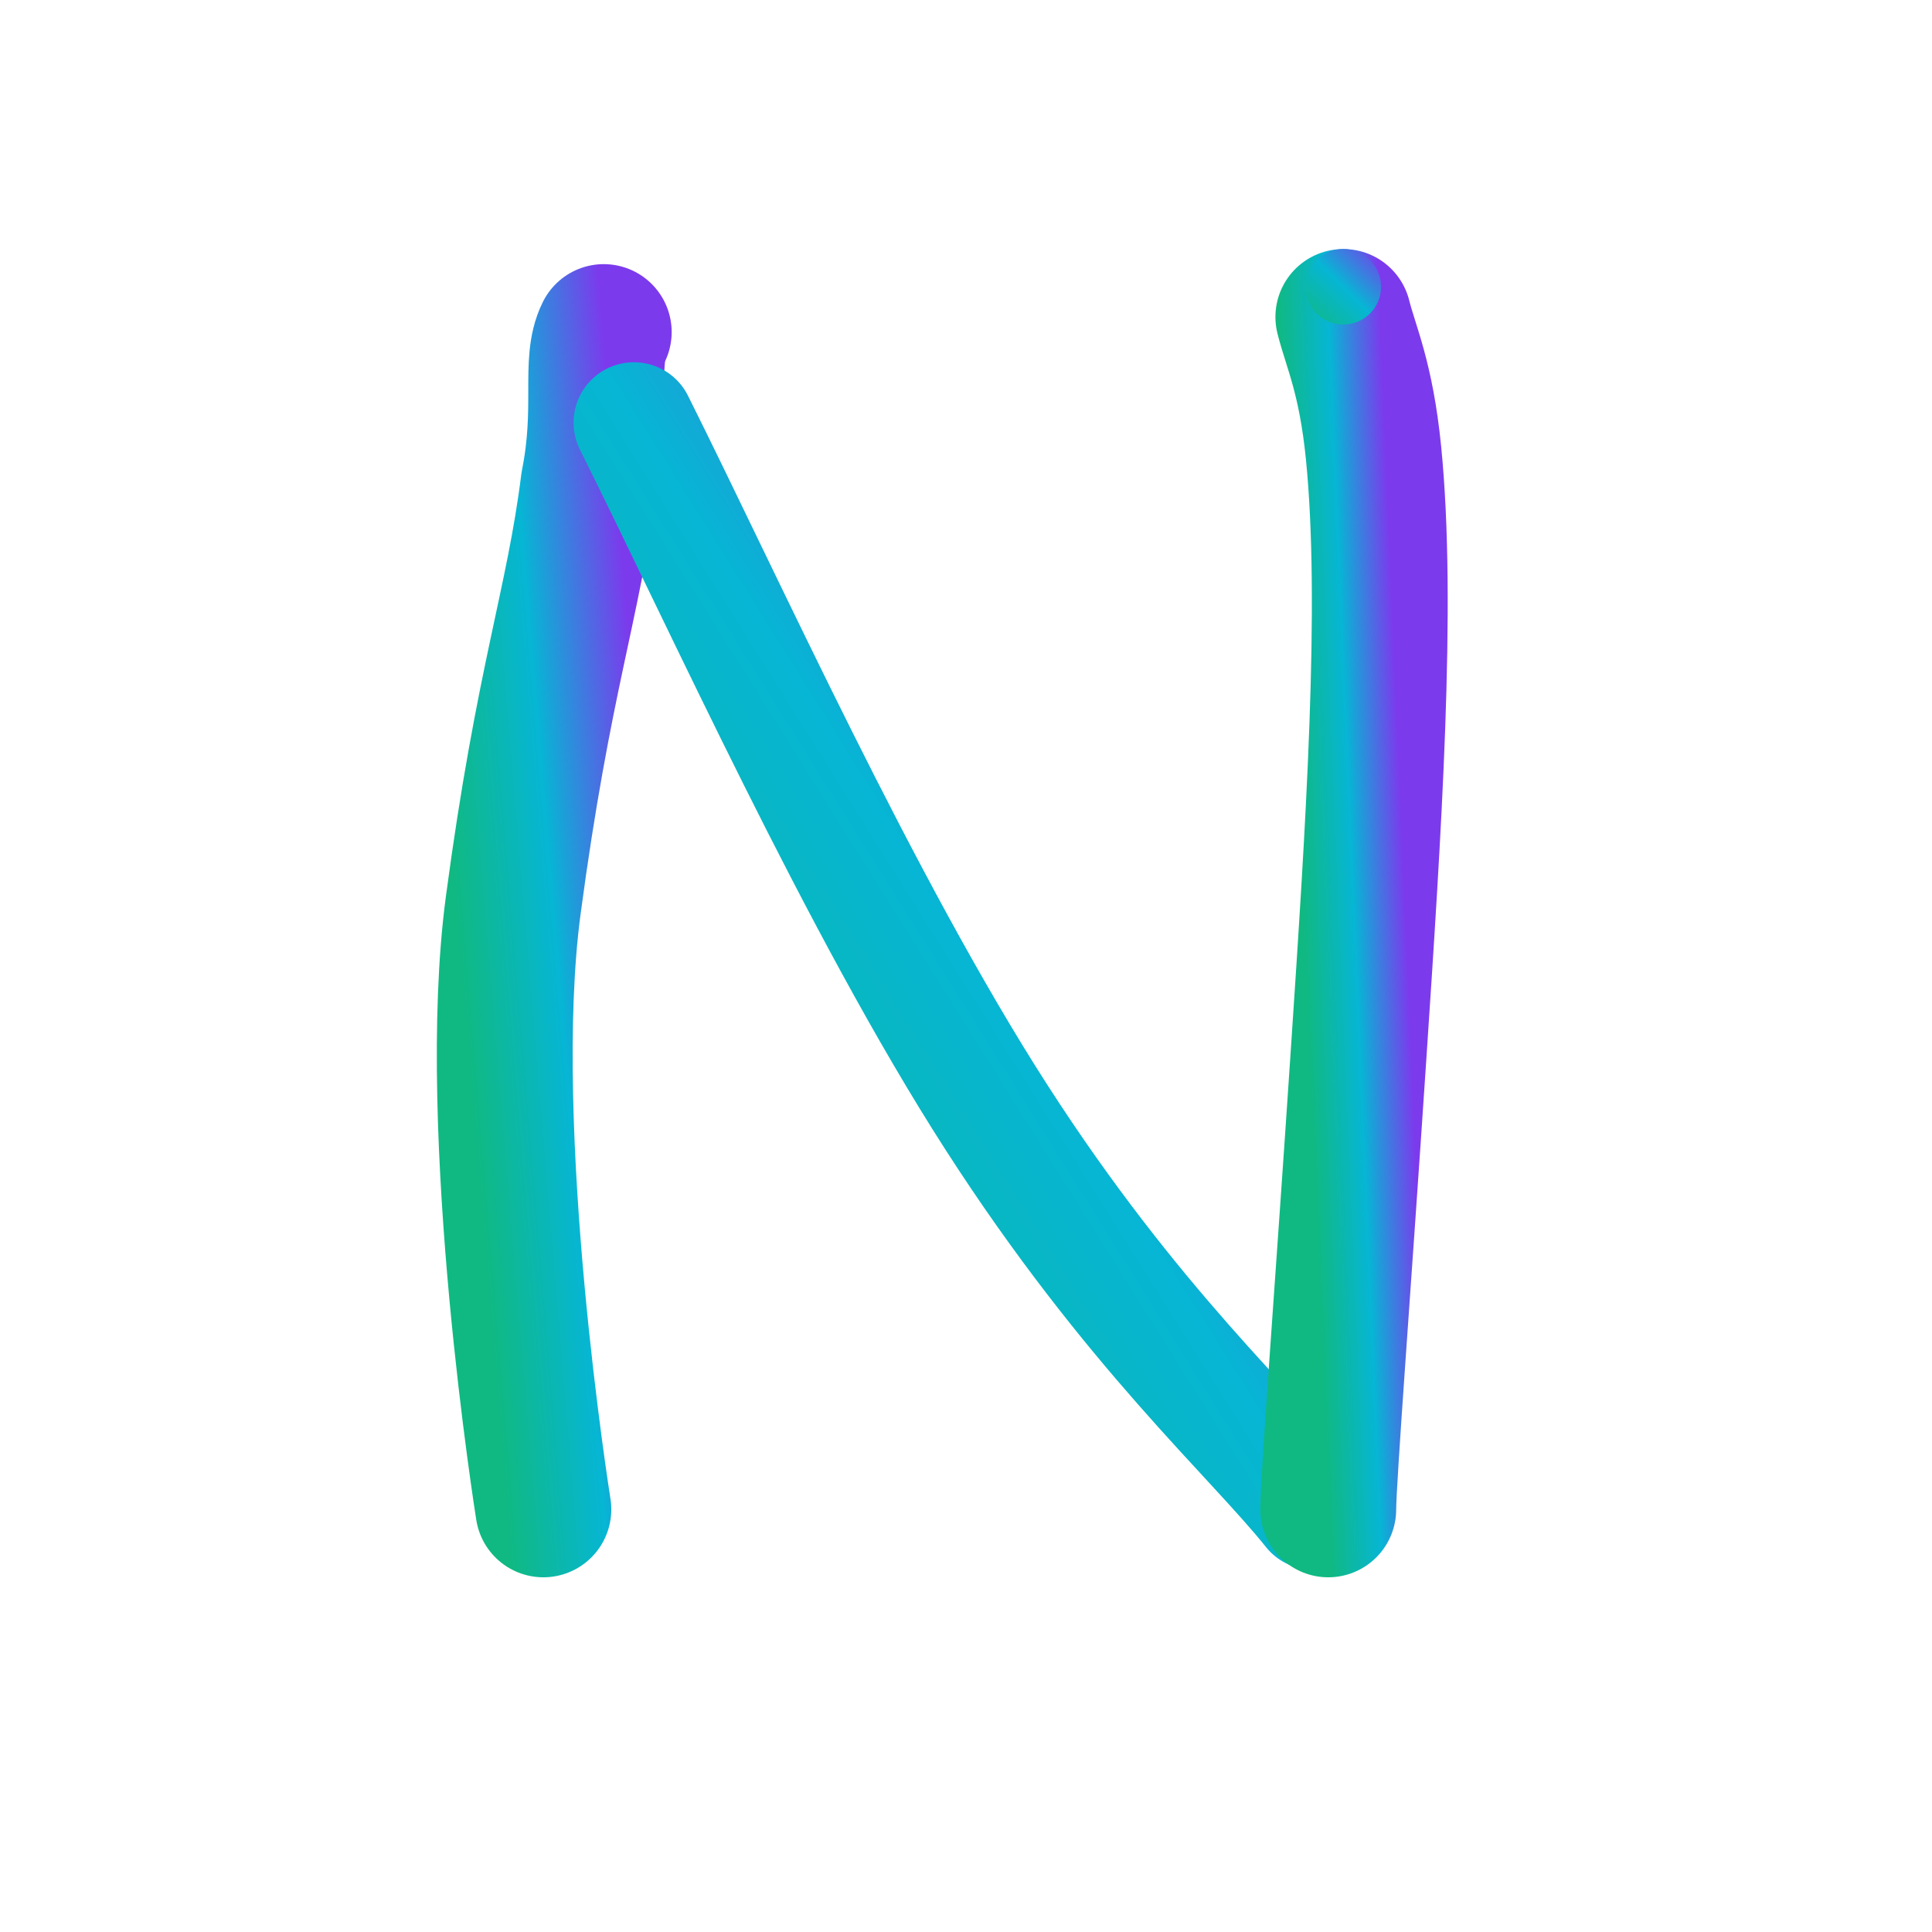
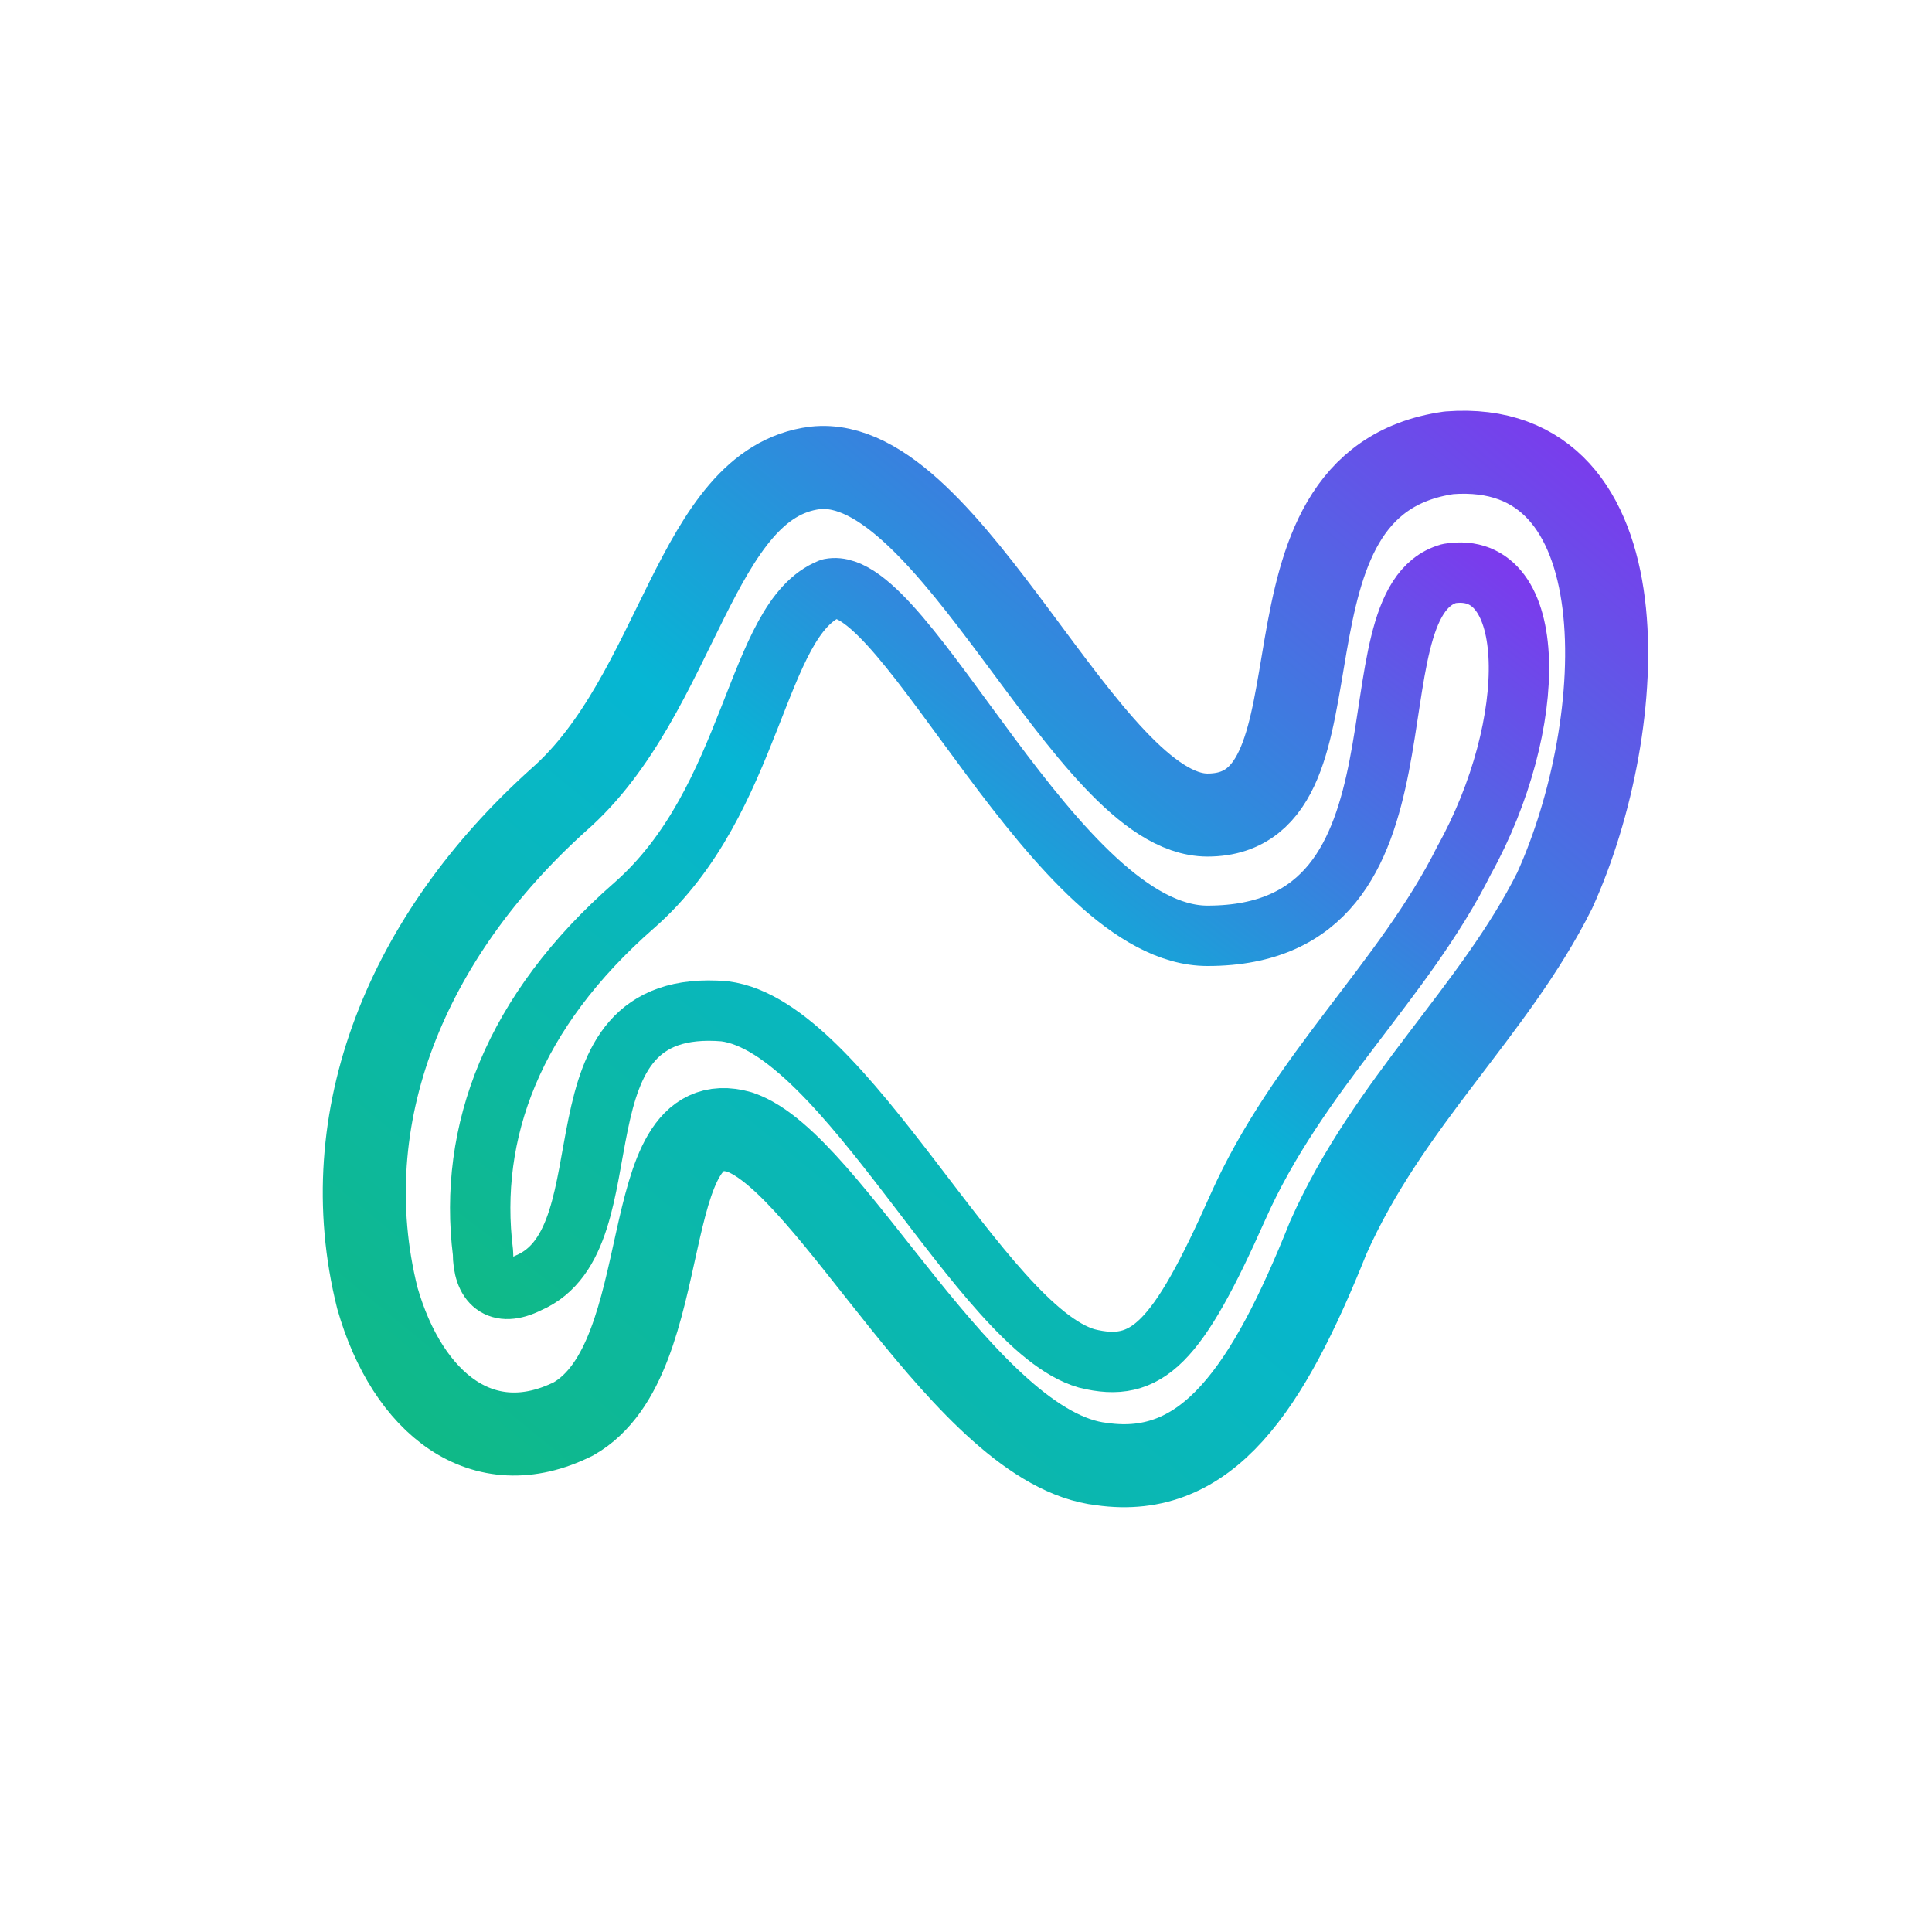
<svg xmlns="http://www.w3.org/2000/svg" viewBox="0 0 512 512" fill="none">
  <defs>
    <linearGradient id="nali-grad" x1="0%" y1="100%" x2="100%" y2="0%">
      <stop offset="0%" stop-color="#10b981" />
      <stop offset="50%" stop-color="#06b6d4" />
      <stop offset="100%" stop-color="#7c3aed" />
    </linearGradient>
  </defs>
-   <path d="M 144 400 C 144 400, 128 300, 136 240 C 144 180, 152 160, 156 128 C 160 108, 156 96, 160 88" stroke="url(#nali-grad)" stroke-width="36" stroke-linecap="round" stroke-linejoin="round" fill="none" />
-   <path d="M 168 112 C 192 160, 228 240, 264 296 C 300 352, 332 380, 348 400" stroke="url(#nali-grad)" stroke-width="32" stroke-linecap="round" stroke-linejoin="round" fill="none" />
-   <path d="M 352 400 C 352 392, 356 340, 360 280 C 364 220, 368 160, 364 120 C 362 100, 358 92, 356 84" stroke="url(#nali-grad)" stroke-width="36" stroke-linecap="round" stroke-linejoin="round" fill="none" />
-   <circle cx="356" cy="76" r="10" fill="url(#nali-grad)" />
+   <g transform="translate(56, 56) scale(4)">
+     <path d="M11 72 C8 60 13 48 23 39 C31 32 32 18 40 17 C49 16 58 40 66 40 C76 40 68 18 82 16 C95 15 94 34 89 45 C85 53 78 59 74 68 C70 78 66 84 59 83 C50 82 41 63 35 61 C28 59 31 76 24 80 C18 83 13 79 11 72 Z" stroke="url(#nali-grad)" stroke-linejoin="round" stroke-width="5.5" fill="none" />
+     <path d="M18 69 C17 61 20 53 28 46 C36 39 36 27 41 25 C46 24 56 48 66 48 C82 48 75 26 82 24 C88 23 88 34 83 43 C79 51 72 57 68 66 C64 75 62 77 58 76 C51 74 42 54 34 53 C22 52 28 68 21 71 C19 72 18 71 18 69 Z" stroke="url(#nali-grad)" stroke-linejoin="round" stroke-width="4" fill="none" />
+   </g>
</svg>
